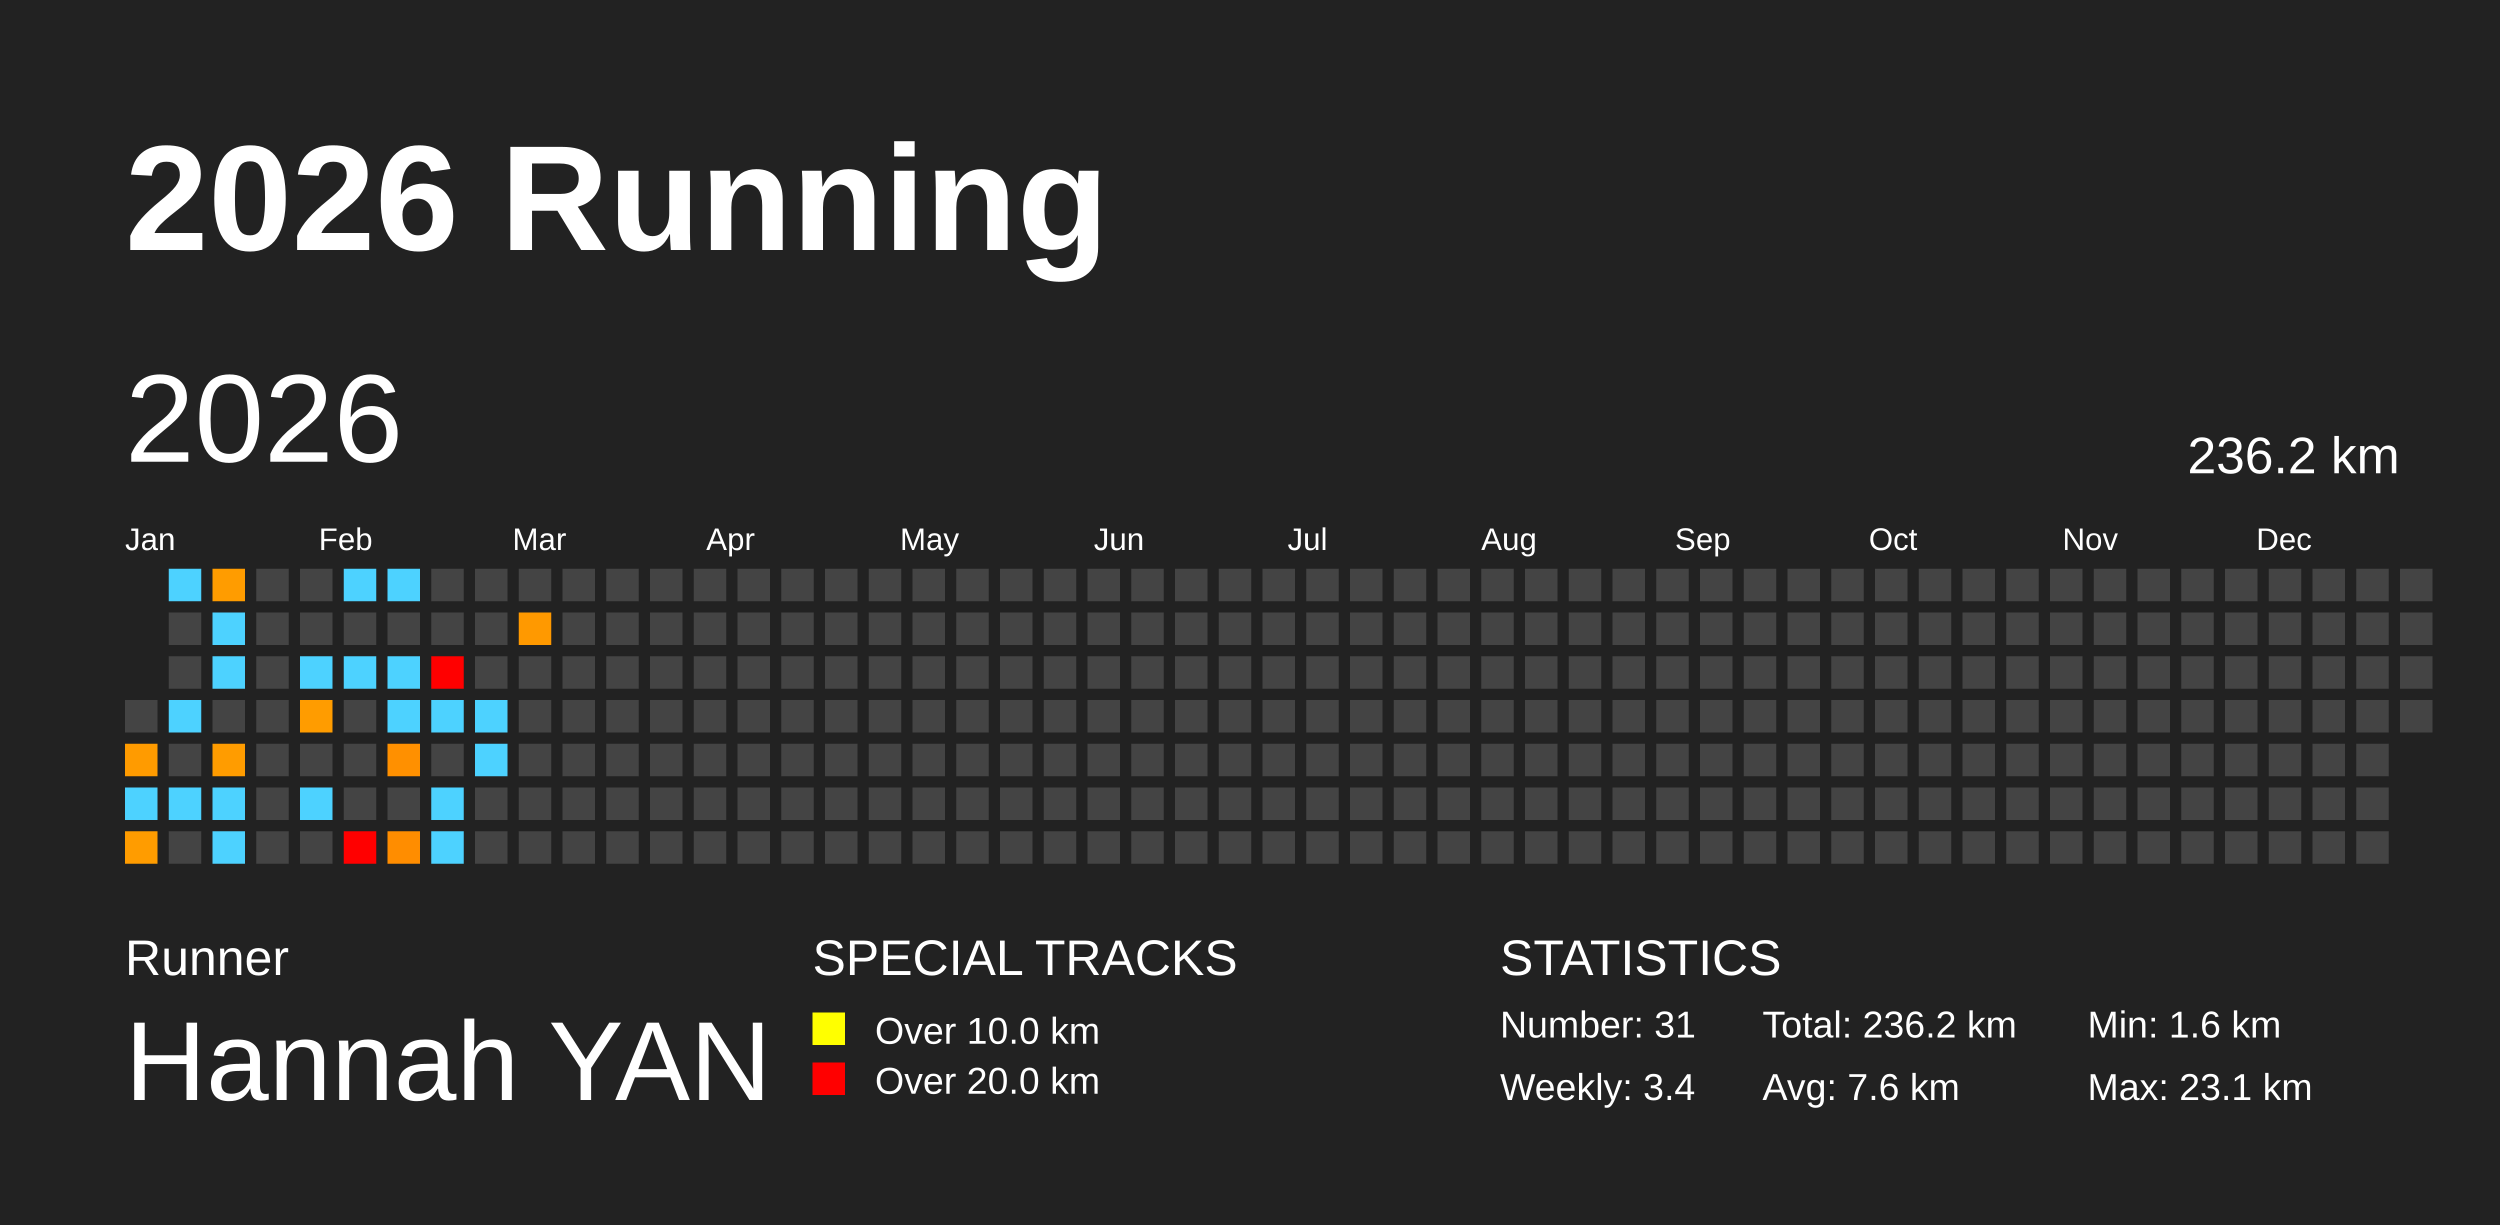
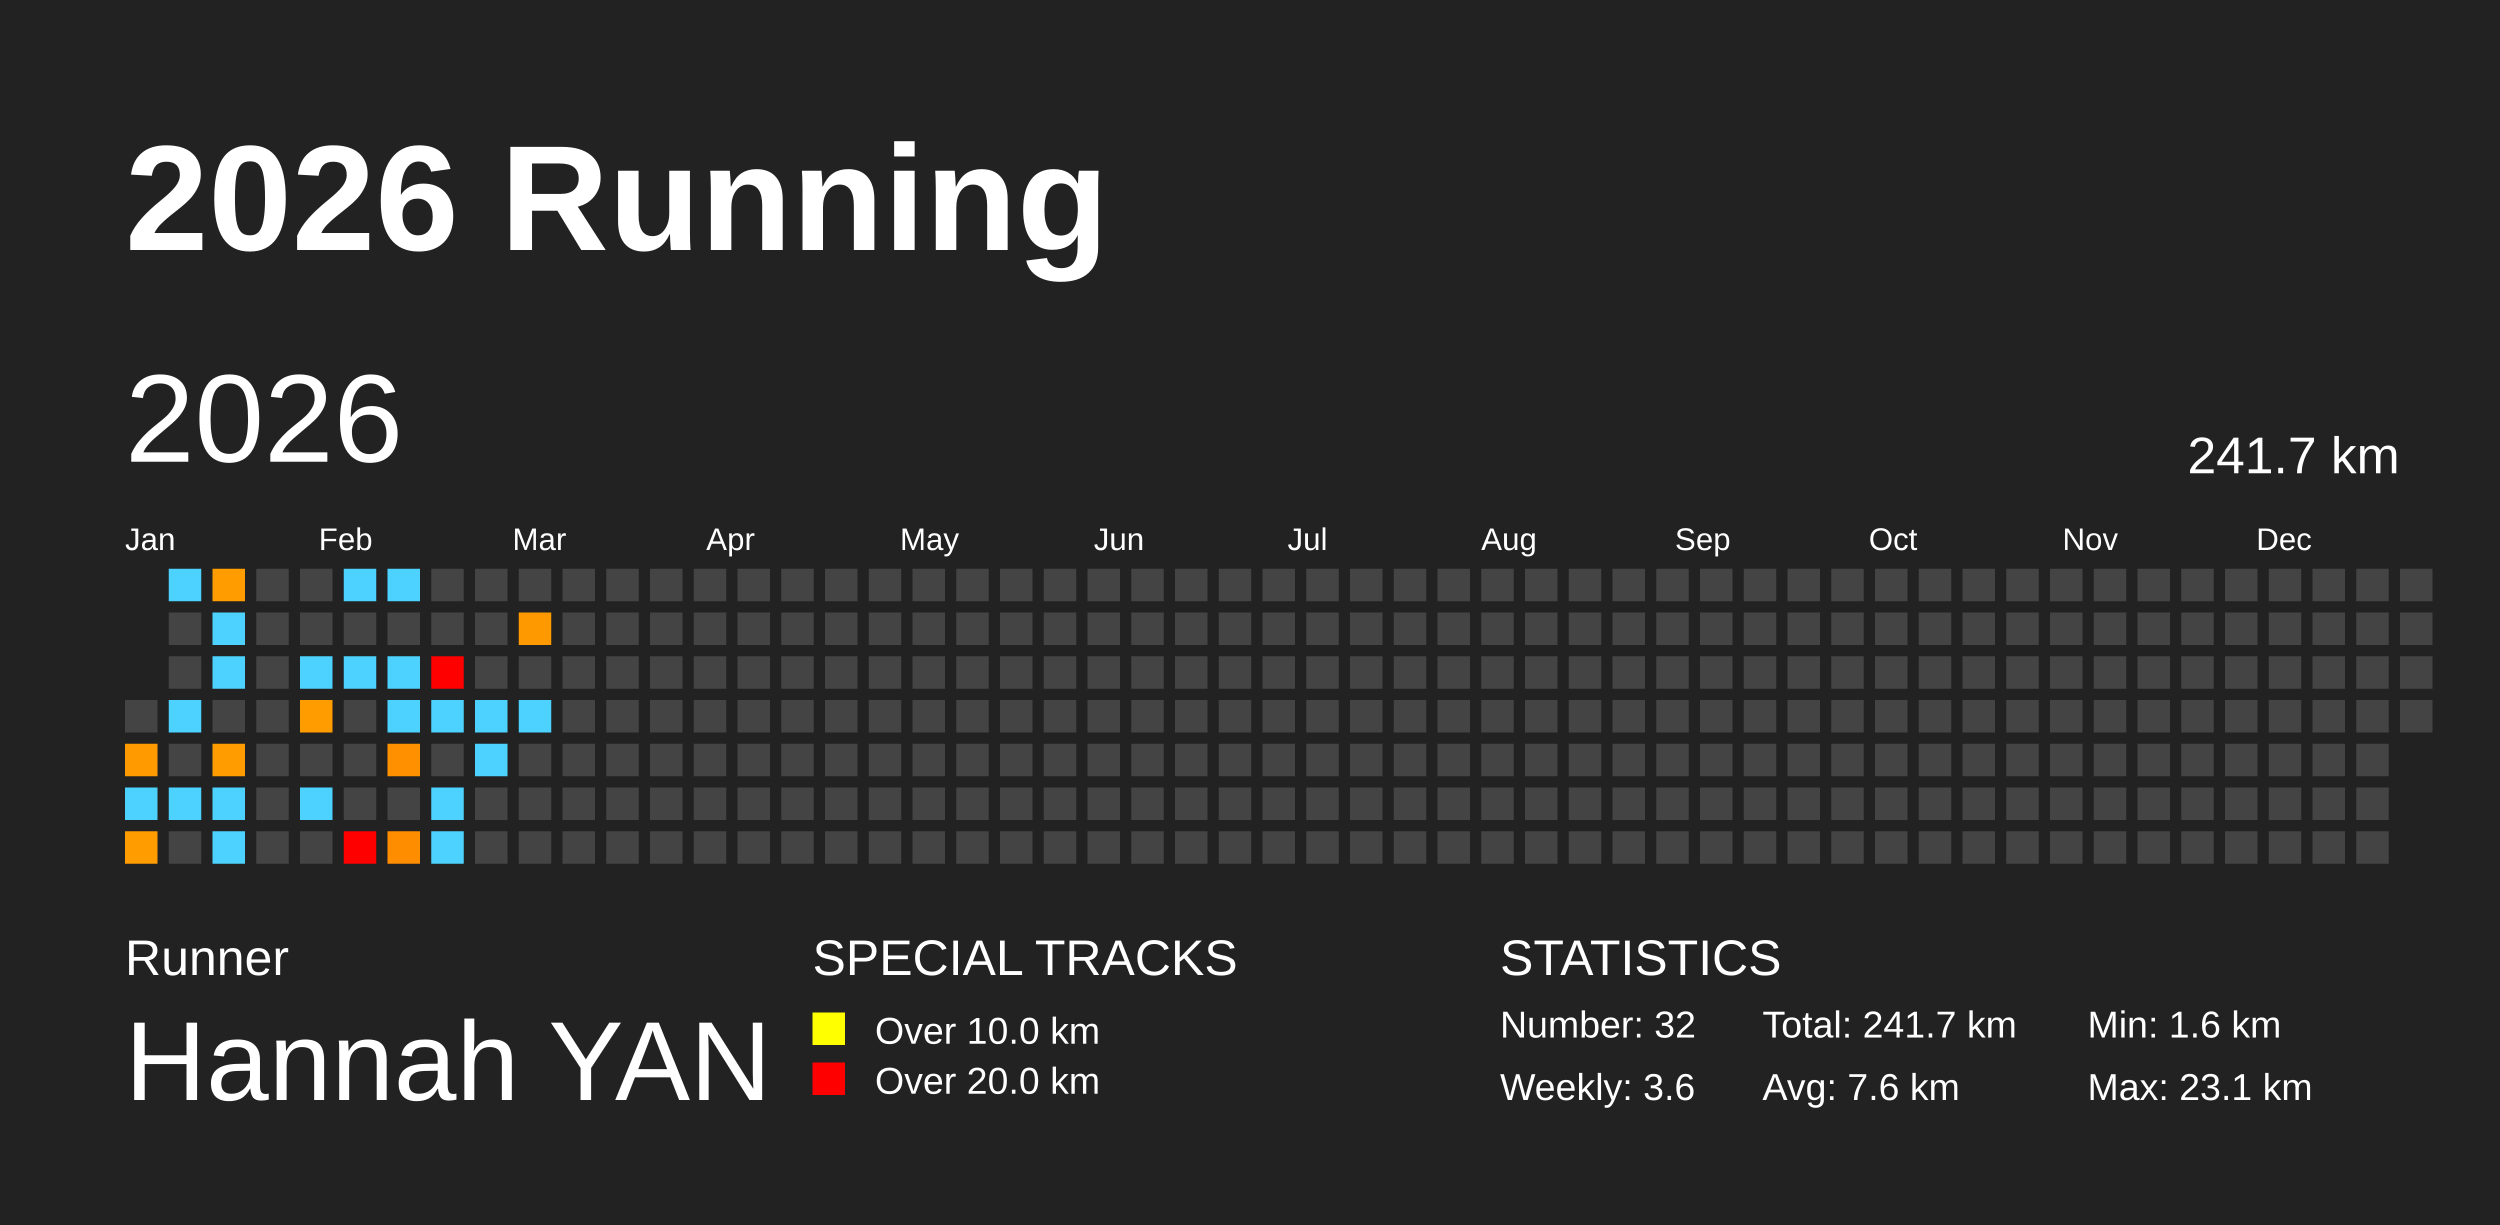
<svg xmlns="http://www.w3.org/2000/svg" baseProfile="full" height="98mm" version="1.1" viewBox="0,0,200,98" width="200mm">
  <defs />
  <rect fill="#222222" height="98" width="200" x="0" y="0" />
  <text fill="#FFFFFF" style="font-size:12px; font-family:Arial; font-weight:bold;" x="10" y="20">2026 Running</text>
  <text fill="#FFFFFF" style="font-size:4px; font-family:Arial" x="10" y="78">Runner</text>
  <text fill="#FFFFFF" style="font-size:9px; font-family:Arial" x="10" y="88">Hannah YAN</text>
  <text fill="#FFFFFF" style="font-size:4px; font-family:Arial" x="65" y="78">SPECIAL TRACKS</text>
  <rect fill="yellow" height="2.6" width="2.6" x="65" y="81" />
  <text fill="#FFFFFF" style="font-size:3px; font-family:Arial" x="70" y="83.5">Over 10.0 km</text>
  <rect fill="red" height="2.6" width="2.6" x="65" y="85" />
  <text fill="#FFFFFF" style="font-size:3px; font-family:Arial" x="70" y="87.5">Over 20.0 km</text>
  <text fill="#FFFFFF" style="font-size:4px; font-family:Arial" x="120" y="78">STATISTICS</text>
-   <text fill="#FFFFFF" style="font-size:3px; font-family:Arial" x="120" y="83">Number: 31</text>
-   <text fill="#FFFFFF" style="font-size:3px; font-family:Arial" x="120" y="88">Weekly: 3.4</text>
-   <text fill="#FFFFFF" style="font-size:3px; font-family:Arial" x="141" y="83">Total: 236.2 km</text>
+   <text fill="#FFFFFF" style="font-size:3px; font-family:Arial" x="120" y="83">Number: 32</text>
+   <text fill="#FFFFFF" style="font-size:3px; font-family:Arial" x="120" y="88">Weekly: 3.6</text>
+   <text fill="#FFFFFF" style="font-size:3px; font-family:Arial" x="141" y="83">Total: 241.7 km</text>
  <text fill="#FFFFFF" style="font-size:3px; font-family:Arial" x="141" y="88">Avg: 7.6 km</text>
  <text fill="#FFFFFF" style="font-size:3px; font-family:Arial" x="167" y="83">Min: 1.6 km</text>
  <text fill="#FFFFFF" style="font-size:3px; font-family:Arial" x="167" y="88">Max: 23.1 km</text>
  <text dominant-baseline="hanging" fill="#FFFFFF" style="font-size:10.0px; font-family:Arial;" x="10" y="30">2026</text>
-   <text dominant-baseline="hanging" fill="#FFFFFF" style="font-size:4.125px; font-family:Arial;" x="175" y="35">236.2 km</text>
+   <text dominant-baseline="hanging" fill="#FFFFFF" style="font-size:4.125px; font-family:Arial;" x="175" y="35">241.7 km</text>
  <text fill="#FFFFFF" style="font-size:2.5px; font-family:Arial" x="10.0" y="44">Jan</text>
  <text fill="#FFFFFF" style="font-size:2.5px; font-family:Arial" x="25.5" y="44">Feb</text>
  <text fill="#FFFFFF" style="font-size:2.5px; font-family:Arial" x="41.0" y="44">Mar</text>
  <text fill="#FFFFFF" style="font-size:2.5px; font-family:Arial" x="56.5" y="44">Apr</text>
  <text fill="#FFFFFF" style="font-size:2.5px; font-family:Arial" x="72.0" y="44">May</text>
  <text fill="#FFFFFF" style="font-size:2.5px; font-family:Arial" x="87.5" y="44">Jun</text>
  <text fill="#FFFFFF" style="font-size:2.5px; font-family:Arial" x="103.0" y="44">Jul</text>
  <text fill="#FFFFFF" style="font-size:2.5px; font-family:Arial" x="118.5" y="44">Aug</text>
  <text fill="#FFFFFF" style="font-size:2.5px; font-family:Arial" x="134.0" y="44">Sep</text>
  <text fill="#FFFFFF" style="font-size:2.5px; font-family:Arial" x="149.5" y="44">Oct</text>
  <text fill="#FFFFFF" style="font-size:2.5px; font-family:Arial" x="165.0" y="44">Nov</text>
  <text fill="#FFFFFF" style="font-size:2.5px; font-family:Arial" x="180.5" y="44">Dec</text>
  <rect fill="#444444" height="2.6" width="2.6" x="10.0" y="56.0" />
  <rect fill="#ff9b00" height="2.6" width="2.6" x="10.0" y="59.5" />
  <rect fill="#4dd2ff" height="2.6" width="2.6" x="10.0" y="63.0" />
  <rect fill="#ff9c00" height="2.6" width="2.6" x="10.0" y="66.5" />
  <rect fill="#4dd2ff" height="2.6" width="2.6" x="13.5" y="45.5" />
  <rect fill="#444444" height="2.6" width="2.6" x="13.5" y="49.0" />
  <rect fill="#444444" height="2.6" width="2.6" x="13.5" y="52.5" />
  <rect fill="#4dd2ff" height="2.6" width="2.6" x="13.5" y="56.0" />
  <rect fill="#444444" height="2.6" width="2.6" x="13.5" y="59.5" />
  <rect fill="#4dd2ff" height="2.6" width="2.6" x="13.5" y="63.0" />
  <rect fill="#444444" height="2.6" width="2.6" x="13.5" y="66.5" />
  <rect fill="#ff9c00" height="2.6" width="2.6" x="17.0" y="45.5" />
  <rect fill="#4dd2ff" height="2.6" width="2.6" x="17.0" y="49.0" />
  <rect fill="#4dd2ff" height="2.6" width="2.6" x="17.0" y="52.5" />
  <rect fill="#444444" height="2.6" width="2.6" x="17.0" y="56.0" />
  <rect fill="#ff9c00" height="2.6" width="2.6" x="17.0" y="59.5" />
  <rect fill="#4dd2ff" height="2.6" width="2.6" x="17.0" y="63.0" />
  <rect fill="#4dd2ff" height="2.6" width="2.6" x="17.0" y="66.5" />
  <rect fill="#444444" height="2.6" width="2.6" x="20.5" y="45.5" />
  <rect fill="#444444" height="2.6" width="2.6" x="20.5" y="49.0" />
  <rect fill="#444444" height="2.6" width="2.6" x="20.5" y="52.5" />
  <rect fill="#444444" height="2.6" width="2.6" x="20.5" y="56.0" />
  <rect fill="#444444" height="2.6" width="2.6" x="20.5" y="59.5" />
  <rect fill="#444444" height="2.6" width="2.6" x="20.5" y="63.0" />
  <rect fill="#444444" height="2.6" width="2.6" x="20.5" y="66.5" />
  <rect fill="#444444" height="2.6" width="2.6" x="24.0" y="45.5" />
  <rect fill="#444444" height="2.6" width="2.6" x="24.0" y="49.0" />
  <rect fill="#4dd2ff" height="2.6" width="2.6" x="24.0" y="52.5" />
  <rect fill="#ff9c00" height="2.6" width="2.6" x="24.0" y="56.0" />
  <rect fill="#444444" height="2.6" width="2.6" x="24.0" y="59.5" />
  <rect fill="#4dd2ff" height="2.6" width="2.6" x="24.0" y="63.0" />
  <rect fill="#444444" height="2.6" width="2.6" x="24.0" y="66.5" />
  <rect fill="#4dd2ff" height="2.6" width="2.6" x="27.5" y="45.5" />
  <rect fill="#444444" height="2.6" width="2.6" x="27.5" y="49.0" />
  <rect fill="#4dd2ff" height="2.6" width="2.6" x="27.5" y="52.5" />
  <rect fill="#444444" height="2.6" width="2.6" x="27.5" y="56.0" />
  <rect fill="#444444" height="2.6" width="2.6" x="27.5" y="59.5" />
  <rect fill="#444444" height="2.6" width="2.6" x="27.5" y="63.0" />
  <rect fill="red" height="2.6" width="2.6" x="27.5" y="66.5" />
  <rect fill="#4dd2ff" height="2.6" width="2.6" x="31.0" y="45.5" />
  <rect fill="#444444" height="2.6" width="2.6" x="31.0" y="49.0" />
  <rect fill="#4dd2ff" height="2.6" width="2.6" x="31.0" y="52.5" />
  <rect fill="#4dd2ff" height="2.6" width="2.6" x="31.0" y="56.0" />
  <rect fill="#ff9000" height="2.6" width="2.6" x="31.0" y="59.5" />
  <rect fill="#444444" height="2.6" width="2.6" x="31.0" y="63.0" />
  <rect fill="#ff8d00" height="2.6" width="2.6" x="31.0" y="66.5" />
  <rect fill="#444444" height="2.6" width="2.6" x="34.5" y="45.5" />
  <rect fill="#444444" height="2.6" width="2.6" x="34.5" y="49.0" />
  <rect fill="red" height="2.6" width="2.6" x="34.5" y="52.5" />
  <rect fill="#4dd2ff" height="2.6" width="2.6" x="34.5" y="56.0" />
  <rect fill="#444444" height="2.6" width="2.6" x="34.5" y="59.5" />
  <rect fill="#4dd2ff" height="2.6" width="2.6" x="34.5" y="63.0" />
  <rect fill="#4dd2ff" height="2.6" width="2.6" x="34.5" y="66.5" />
  <rect fill="#444444" height="2.6" width="2.6" x="38.0" y="45.5" />
  <rect fill="#444444" height="2.6" width="2.6" x="38.0" y="49.0" />
  <rect fill="#444444" height="2.6" width="2.6" x="38.0" y="52.5" />
  <rect fill="#4dd2ff" height="2.6" width="2.6" x="38.0" y="56.0" />
  <rect fill="#4dd2ff" height="2.6" width="2.6" x="38.0" y="59.5" />
  <rect fill="#444444" height="2.6" width="2.6" x="38.0" y="63.0" />
  <rect fill="#444444" height="2.6" width="2.6" x="38.0" y="66.5" />
  <rect fill="#444444" height="2.6" width="2.6" x="41.5" y="45.5" />
  <rect fill="#ff9900" height="2.6" width="2.6" x="41.5" y="49.0" />
  <rect fill="#444444" height="2.6" width="2.6" x="41.5" y="52.5" />
-   <rect fill="#444444" height="2.6" width="2.6" x="41.5" y="56.0" />
+   <rect fill="#4dd2ff" height="2.6" width="2.6" x="41.5" y="56.0" />
  <rect fill="#444444" height="2.6" width="2.6" x="41.5" y="59.5" />
  <rect fill="#444444" height="2.6" width="2.6" x="41.5" y="63.0" />
  <rect fill="#444444" height="2.6" width="2.6" x="41.5" y="66.5" />
  <rect fill="#444444" height="2.6" width="2.6" x="45.0" y="45.5" />
  <rect fill="#444444" height="2.6" width="2.6" x="45.0" y="49.0" />
  <rect fill="#444444" height="2.6" width="2.6" x="45.0" y="52.5" />
  <rect fill="#444444" height="2.6" width="2.6" x="45.0" y="56.0" />
  <rect fill="#444444" height="2.6" width="2.6" x="45.0" y="59.5" />
  <rect fill="#444444" height="2.6" width="2.6" x="45.0" y="63.0" />
  <rect fill="#444444" height="2.6" width="2.6" x="45.0" y="66.5" />
  <rect fill="#444444" height="2.6" width="2.6" x="48.5" y="45.5" />
  <rect fill="#444444" height="2.6" width="2.6" x="48.5" y="49.0" />
  <rect fill="#444444" height="2.6" width="2.6" x="48.5" y="52.5" />
  <rect fill="#444444" height="2.6" width="2.6" x="48.5" y="56.0" />
  <rect fill="#444444" height="2.6" width="2.6" x="48.5" y="59.5" />
  <rect fill="#444444" height="2.6" width="2.6" x="48.5" y="63.0" />
  <rect fill="#444444" height="2.6" width="2.6" x="48.5" y="66.5" />
  <rect fill="#444444" height="2.6" width="2.6" x="52.0" y="45.5" />
  <rect fill="#444444" height="2.6" width="2.6" x="52.0" y="49.0" />
  <rect fill="#444444" height="2.6" width="2.6" x="52.0" y="52.5" />
  <rect fill="#444444" height="2.6" width="2.6" x="52.0" y="56.0" />
  <rect fill="#444444" height="2.6" width="2.6" x="52.0" y="59.5" />
  <rect fill="#444444" height="2.6" width="2.6" x="52.0" y="63.0" />
  <rect fill="#444444" height="2.6" width="2.6" x="52.0" y="66.5" />
  <rect fill="#444444" height="2.6" width="2.6" x="55.5" y="45.5" />
  <rect fill="#444444" height="2.6" width="2.6" x="55.5" y="49.0" />
  <rect fill="#444444" height="2.6" width="2.6" x="55.5" y="52.5" />
  <rect fill="#444444" height="2.6" width="2.6" x="55.5" y="56.0" />
  <rect fill="#444444" height="2.6" width="2.6" x="55.5" y="59.5" />
  <rect fill="#444444" height="2.6" width="2.6" x="55.5" y="63.0" />
  <rect fill="#444444" height="2.6" width="2.6" x="55.5" y="66.5" />
  <rect fill="#444444" height="2.6" width="2.6" x="59.0" y="45.5" />
  <rect fill="#444444" height="2.6" width="2.6" x="59.0" y="49.0" />
  <rect fill="#444444" height="2.6" width="2.6" x="59.0" y="52.5" />
  <rect fill="#444444" height="2.6" width="2.6" x="59.0" y="56.0" />
  <rect fill="#444444" height="2.6" width="2.6" x="59.0" y="59.5" />
  <rect fill="#444444" height="2.6" width="2.6" x="59.0" y="63.0" />
  <rect fill="#444444" height="2.6" width="2.6" x="59.0" y="66.5" />
  <rect fill="#444444" height="2.6" width="2.6" x="62.5" y="45.5" />
  <rect fill="#444444" height="2.6" width="2.6" x="62.5" y="49.0" />
  <rect fill="#444444" height="2.6" width="2.6" x="62.5" y="52.5" />
  <rect fill="#444444" height="2.6" width="2.6" x="62.5" y="56.0" />
  <rect fill="#444444" height="2.6" width="2.6" x="62.5" y="59.5" />
  <rect fill="#444444" height="2.6" width="2.6" x="62.5" y="63.0" />
  <rect fill="#444444" height="2.6" width="2.6" x="62.5" y="66.5" />
  <rect fill="#444444" height="2.6" width="2.6" x="66.0" y="45.5" />
  <rect fill="#444444" height="2.6" width="2.6" x="66.0" y="49.0" />
  <rect fill="#444444" height="2.6" width="2.6" x="66.0" y="52.5" />
  <rect fill="#444444" height="2.6" width="2.6" x="66.0" y="56.0" />
  <rect fill="#444444" height="2.6" width="2.6" x="66.0" y="59.5" />
  <rect fill="#444444" height="2.6" width="2.6" x="66.0" y="63.0" />
  <rect fill="#444444" height="2.6" width="2.6" x="66.0" y="66.5" />
  <rect fill="#444444" height="2.6" width="2.6" x="69.5" y="45.5" />
  <rect fill="#444444" height="2.6" width="2.6" x="69.5" y="49.0" />
  <rect fill="#444444" height="2.6" width="2.6" x="69.5" y="52.5" />
  <rect fill="#444444" height="2.6" width="2.6" x="69.5" y="56.0" />
  <rect fill="#444444" height="2.6" width="2.6" x="69.5" y="59.5" />
  <rect fill="#444444" height="2.6" width="2.6" x="69.5" y="63.0" />
  <rect fill="#444444" height="2.6" width="2.6" x="69.5" y="66.5" />
  <rect fill="#444444" height="2.6" width="2.6" x="73.0" y="45.5" />
  <rect fill="#444444" height="2.6" width="2.6" x="73.0" y="49.0" />
  <rect fill="#444444" height="2.6" width="2.6" x="73.0" y="52.5" />
  <rect fill="#444444" height="2.6" width="2.6" x="73.0" y="56.0" />
  <rect fill="#444444" height="2.6" width="2.6" x="73.0" y="59.5" />
  <rect fill="#444444" height="2.6" width="2.6" x="73.0" y="63.0" />
  <rect fill="#444444" height="2.6" width="2.6" x="73.0" y="66.5" />
  <rect fill="#444444" height="2.6" width="2.6" x="76.5" y="45.5" />
  <rect fill="#444444" height="2.6" width="2.6" x="76.5" y="49.0" />
  <rect fill="#444444" height="2.6" width="2.6" x="76.5" y="52.5" />
  <rect fill="#444444" height="2.6" width="2.6" x="76.5" y="56.0" />
  <rect fill="#444444" height="2.6" width="2.6" x="76.5" y="59.5" />
  <rect fill="#444444" height="2.6" width="2.6" x="76.5" y="63.0" />
  <rect fill="#444444" height="2.6" width="2.6" x="76.5" y="66.5" />
  <rect fill="#444444" height="2.6" width="2.6" x="80.0" y="45.5" />
  <rect fill="#444444" height="2.6" width="2.6" x="80.0" y="49.0" />
  <rect fill="#444444" height="2.6" width="2.6" x="80.0" y="52.5" />
  <rect fill="#444444" height="2.6" width="2.6" x="80.0" y="56.0" />
  <rect fill="#444444" height="2.6" width="2.6" x="80.0" y="59.5" />
  <rect fill="#444444" height="2.6" width="2.6" x="80.0" y="63.0" />
  <rect fill="#444444" height="2.6" width="2.6" x="80.0" y="66.5" />
  <rect fill="#444444" height="2.6" width="2.6" x="83.5" y="45.5" />
  <rect fill="#444444" height="2.6" width="2.6" x="83.5" y="49.0" />
  <rect fill="#444444" height="2.6" width="2.6" x="83.5" y="52.5" />
  <rect fill="#444444" height="2.6" width="2.6" x="83.5" y="56.0" />
  <rect fill="#444444" height="2.6" width="2.6" x="83.5" y="59.5" />
  <rect fill="#444444" height="2.6" width="2.6" x="83.5" y="63.0" />
  <rect fill="#444444" height="2.6" width="2.6" x="83.5" y="66.5" />
  <rect fill="#444444" height="2.6" width="2.6" x="87.0" y="45.5" />
  <rect fill="#444444" height="2.6" width="2.6" x="87.0" y="49.0" />
  <rect fill="#444444" height="2.6" width="2.6" x="87.0" y="52.5" />
  <rect fill="#444444" height="2.6" width="2.6" x="87.0" y="56.0" />
  <rect fill="#444444" height="2.6" width="2.6" x="87.0" y="59.5" />
  <rect fill="#444444" height="2.6" width="2.6" x="87.0" y="63.0" />
  <rect fill="#444444" height="2.6" width="2.6" x="87.0" y="66.5" />
  <rect fill="#444444" height="2.6" width="2.6" x="90.5" y="45.5" />
  <rect fill="#444444" height="2.6" width="2.6" x="90.5" y="49.0" />
  <rect fill="#444444" height="2.6" width="2.6" x="90.5" y="52.5" />
  <rect fill="#444444" height="2.6" width="2.6" x="90.5" y="56.0" />
  <rect fill="#444444" height="2.6" width="2.6" x="90.5" y="59.5" />
  <rect fill="#444444" height="2.6" width="2.6" x="90.5" y="63.0" />
  <rect fill="#444444" height="2.6" width="2.6" x="90.5" y="66.5" />
  <rect fill="#444444" height="2.6" width="2.6" x="94.0" y="45.5" />
  <rect fill="#444444" height="2.6" width="2.6" x="94.0" y="49.0" />
  <rect fill="#444444" height="2.6" width="2.6" x="94.0" y="52.5" />
  <rect fill="#444444" height="2.6" width="2.6" x="94.0" y="56.0" />
  <rect fill="#444444" height="2.6" width="2.6" x="94.0" y="59.5" />
  <rect fill="#444444" height="2.6" width="2.6" x="94.0" y="63.0" />
  <rect fill="#444444" height="2.6" width="2.6" x="94.0" y="66.5" />
  <rect fill="#444444" height="2.6" width="2.6" x="97.5" y="45.5" />
  <rect fill="#444444" height="2.6" width="2.6" x="97.5" y="49.0" />
  <rect fill="#444444" height="2.6" width="2.6" x="97.5" y="52.5" />
  <rect fill="#444444" height="2.6" width="2.6" x="97.5" y="56.0" />
  <rect fill="#444444" height="2.6" width="2.6" x="97.5" y="59.5" />
  <rect fill="#444444" height="2.6" width="2.6" x="97.5" y="63.0" />
  <rect fill="#444444" height="2.6" width="2.6" x="97.5" y="66.5" />
  <rect fill="#444444" height="2.6" width="2.6" x="101.0" y="45.5" />
  <rect fill="#444444" height="2.6" width="2.6" x="101.0" y="49.0" />
  <rect fill="#444444" height="2.6" width="2.6" x="101.0" y="52.5" />
  <rect fill="#444444" height="2.6" width="2.6" x="101.0" y="56.0" />
  <rect fill="#444444" height="2.6" width="2.6" x="101.0" y="59.5" />
  <rect fill="#444444" height="2.6" width="2.6" x="101.0" y="63.0" />
  <rect fill="#444444" height="2.6" width="2.6" x="101.0" y="66.5" />
  <rect fill="#444444" height="2.6" width="2.6" x="104.5" y="45.5" />
  <rect fill="#444444" height="2.6" width="2.6" x="104.5" y="49.0" />
  <rect fill="#444444" height="2.6" width="2.6" x="104.5" y="52.5" />
  <rect fill="#444444" height="2.6" width="2.6" x="104.5" y="56.0" />
  <rect fill="#444444" height="2.6" width="2.6" x="104.5" y="59.5" />
  <rect fill="#444444" height="2.6" width="2.6" x="104.5" y="63.0" />
  <rect fill="#444444" height="2.6" width="2.6" x="104.5" y="66.5" />
  <rect fill="#444444" height="2.6" width="2.6" x="108.0" y="45.5" />
  <rect fill="#444444" height="2.6" width="2.6" x="108.0" y="49.0" />
  <rect fill="#444444" height="2.6" width="2.6" x="108.0" y="52.5" />
  <rect fill="#444444" height="2.6" width="2.6" x="108.0" y="56.0" />
  <rect fill="#444444" height="2.6" width="2.6" x="108.0" y="59.5" />
  <rect fill="#444444" height="2.6" width="2.6" x="108.0" y="63.0" />
  <rect fill="#444444" height="2.6" width="2.6" x="108.0" y="66.5" />
  <rect fill="#444444" height="2.6" width="2.6" x="111.5" y="45.5" />
  <rect fill="#444444" height="2.6" width="2.6" x="111.5" y="49.0" />
  <rect fill="#444444" height="2.6" width="2.6" x="111.5" y="52.5" />
  <rect fill="#444444" height="2.6" width="2.6" x="111.5" y="56.0" />
  <rect fill="#444444" height="2.6" width="2.6" x="111.5" y="59.5" />
  <rect fill="#444444" height="2.6" width="2.6" x="111.5" y="63.0" />
  <rect fill="#444444" height="2.6" width="2.6" x="111.5" y="66.5" />
  <rect fill="#444444" height="2.6" width="2.6" x="115.0" y="45.5" />
  <rect fill="#444444" height="2.6" width="2.6" x="115.0" y="49.0" />
  <rect fill="#444444" height="2.6" width="2.6" x="115.0" y="52.5" />
  <rect fill="#444444" height="2.6" width="2.6" x="115.0" y="56.0" />
  <rect fill="#444444" height="2.6" width="2.6" x="115.0" y="59.5" />
  <rect fill="#444444" height="2.6" width="2.6" x="115.0" y="63.0" />
  <rect fill="#444444" height="2.6" width="2.6" x="115.0" y="66.5" />
  <rect fill="#444444" height="2.6" width="2.6" x="118.5" y="45.5" />
  <rect fill="#444444" height="2.6" width="2.6" x="118.5" y="49.0" />
  <rect fill="#444444" height="2.6" width="2.6" x="118.5" y="52.5" />
  <rect fill="#444444" height="2.6" width="2.6" x="118.5" y="56.0" />
  <rect fill="#444444" height="2.6" width="2.6" x="118.5" y="59.5" />
  <rect fill="#444444" height="2.6" width="2.6" x="118.5" y="63.0" />
  <rect fill="#444444" height="2.6" width="2.6" x="118.5" y="66.5" />
  <rect fill="#444444" height="2.6" width="2.6" x="122.0" y="45.5" />
  <rect fill="#444444" height="2.6" width="2.6" x="122.0" y="49.0" />
  <rect fill="#444444" height="2.6" width="2.6" x="122.0" y="52.5" />
  <rect fill="#444444" height="2.6" width="2.6" x="122.0" y="56.0" />
  <rect fill="#444444" height="2.6" width="2.6" x="122.0" y="59.5" />
  <rect fill="#444444" height="2.6" width="2.6" x="122.0" y="63.0" />
  <rect fill="#444444" height="2.6" width="2.6" x="122.0" y="66.5" />
  <rect fill="#444444" height="2.6" width="2.6" x="125.5" y="45.5" />
  <rect fill="#444444" height="2.6" width="2.6" x="125.5" y="49.0" />
  <rect fill="#444444" height="2.6" width="2.6" x="125.5" y="52.5" />
  <rect fill="#444444" height="2.6" width="2.6" x="125.5" y="56.0" />
  <rect fill="#444444" height="2.6" width="2.6" x="125.5" y="59.5" />
  <rect fill="#444444" height="2.6" width="2.6" x="125.5" y="63.0" />
  <rect fill="#444444" height="2.6" width="2.6" x="125.5" y="66.5" />
  <rect fill="#444444" height="2.6" width="2.6" x="129.0" y="45.5" />
  <rect fill="#444444" height="2.6" width="2.6" x="129.0" y="49.0" />
  <rect fill="#444444" height="2.6" width="2.6" x="129.0" y="52.5" />
  <rect fill="#444444" height="2.6" width="2.6" x="129.0" y="56.0" />
  <rect fill="#444444" height="2.6" width="2.6" x="129.0" y="59.5" />
  <rect fill="#444444" height="2.6" width="2.6" x="129.0" y="63.0" />
  <rect fill="#444444" height="2.6" width="2.6" x="129.0" y="66.5" />
  <rect fill="#444444" height="2.6" width="2.6" x="132.5" y="45.5" />
  <rect fill="#444444" height="2.6" width="2.6" x="132.5" y="49.0" />
  <rect fill="#444444" height="2.6" width="2.6" x="132.5" y="52.5" />
  <rect fill="#444444" height="2.6" width="2.6" x="132.5" y="56.0" />
  <rect fill="#444444" height="2.6" width="2.6" x="132.5" y="59.5" />
  <rect fill="#444444" height="2.6" width="2.6" x="132.5" y="63.0" />
  <rect fill="#444444" height="2.6" width="2.6" x="132.5" y="66.5" />
  <rect fill="#444444" height="2.6" width="2.6" x="136.0" y="45.5" />
  <rect fill="#444444" height="2.6" width="2.6" x="136.0" y="49.0" />
  <rect fill="#444444" height="2.6" width="2.6" x="136.0" y="52.5" />
  <rect fill="#444444" height="2.6" width="2.6" x="136.0" y="56.0" />
  <rect fill="#444444" height="2.6" width="2.6" x="136.0" y="59.5" />
  <rect fill="#444444" height="2.6" width="2.6" x="136.0" y="63.0" />
  <rect fill="#444444" height="2.6" width="2.6" x="136.0" y="66.5" />
  <rect fill="#444444" height="2.6" width="2.6" x="139.5" y="45.5" />
  <rect fill="#444444" height="2.6" width="2.6" x="139.5" y="49.0" />
  <rect fill="#444444" height="2.6" width="2.6" x="139.5" y="52.5" />
  <rect fill="#444444" height="2.6" width="2.6" x="139.5" y="56.0" />
  <rect fill="#444444" height="2.6" width="2.6" x="139.5" y="59.5" />
  <rect fill="#444444" height="2.6" width="2.6" x="139.5" y="63.0" />
  <rect fill="#444444" height="2.6" width="2.6" x="139.5" y="66.5" />
  <rect fill="#444444" height="2.6" width="2.6" x="143.0" y="45.5" />
  <rect fill="#444444" height="2.6" width="2.6" x="143.0" y="49.0" />
  <rect fill="#444444" height="2.6" width="2.6" x="143.0" y="52.5" />
  <rect fill="#444444" height="2.6" width="2.6" x="143.0" y="56.0" />
  <rect fill="#444444" height="2.6" width="2.6" x="143.0" y="59.5" />
  <rect fill="#444444" height="2.6" width="2.6" x="143.0" y="63.0" />
  <rect fill="#444444" height="2.6" width="2.6" x="143.0" y="66.5" />
  <rect fill="#444444" height="2.6" width="2.6" x="146.5" y="45.5" />
  <rect fill="#444444" height="2.6" width="2.6" x="146.5" y="49.0" />
  <rect fill="#444444" height="2.6" width="2.6" x="146.5" y="52.5" />
  <rect fill="#444444" height="2.6" width="2.6" x="146.5" y="56.0" />
  <rect fill="#444444" height="2.6" width="2.6" x="146.5" y="59.5" />
  <rect fill="#444444" height="2.6" width="2.6" x="146.5" y="63.0" />
  <rect fill="#444444" height="2.6" width="2.6" x="146.5" y="66.5" />
  <rect fill="#444444" height="2.6" width="2.6" x="150.0" y="45.5" />
  <rect fill="#444444" height="2.6" width="2.6" x="150.0" y="49.0" />
  <rect fill="#444444" height="2.6" width="2.6" x="150.0" y="52.5" />
  <rect fill="#444444" height="2.6" width="2.6" x="150.0" y="56.0" />
  <rect fill="#444444" height="2.6" width="2.6" x="150.0" y="59.5" />
  <rect fill="#444444" height="2.6" width="2.6" x="150.0" y="63.0" />
  <rect fill="#444444" height="2.6" width="2.6" x="150.0" y="66.5" />
  <rect fill="#444444" height="2.6" width="2.6" x="153.5" y="45.5" />
  <rect fill="#444444" height="2.6" width="2.6" x="153.5" y="49.0" />
  <rect fill="#444444" height="2.6" width="2.6" x="153.5" y="52.5" />
  <rect fill="#444444" height="2.6" width="2.6" x="153.5" y="56.0" />
  <rect fill="#444444" height="2.6" width="2.6" x="153.5" y="59.5" />
  <rect fill="#444444" height="2.6" width="2.6" x="153.5" y="63.0" />
  <rect fill="#444444" height="2.6" width="2.6" x="153.5" y="66.5" />
  <rect fill="#444444" height="2.6" width="2.6" x="157.0" y="45.5" />
  <rect fill="#444444" height="2.6" width="2.6" x="157.0" y="49.0" />
  <rect fill="#444444" height="2.6" width="2.6" x="157.0" y="52.5" />
  <rect fill="#444444" height="2.6" width="2.6" x="157.0" y="56.0" />
  <rect fill="#444444" height="2.6" width="2.6" x="157.0" y="59.5" />
  <rect fill="#444444" height="2.6" width="2.6" x="157.0" y="63.0" />
  <rect fill="#444444" height="2.6" width="2.6" x="157.0" y="66.5" />
  <rect fill="#444444" height="2.6" width="2.6" x="160.5" y="45.5" />
  <rect fill="#444444" height="2.6" width="2.6" x="160.5" y="49.0" />
  <rect fill="#444444" height="2.6" width="2.6" x="160.5" y="52.5" />
  <rect fill="#444444" height="2.6" width="2.6" x="160.5" y="56.0" />
  <rect fill="#444444" height="2.6" width="2.6" x="160.5" y="59.5" />
  <rect fill="#444444" height="2.6" width="2.6" x="160.5" y="63.0" />
  <rect fill="#444444" height="2.6" width="2.6" x="160.5" y="66.5" />
  <rect fill="#444444" height="2.6" width="2.6" x="164.0" y="45.5" />
  <rect fill="#444444" height="2.6" width="2.6" x="164.0" y="49.0" />
  <rect fill="#444444" height="2.6" width="2.6" x="164.0" y="52.5" />
  <rect fill="#444444" height="2.6" width="2.6" x="164.0" y="56.0" />
  <rect fill="#444444" height="2.6" width="2.6" x="164.0" y="59.5" />
  <rect fill="#444444" height="2.6" width="2.6" x="164.0" y="63.0" />
  <rect fill="#444444" height="2.6" width="2.6" x="164.0" y="66.5" />
  <rect fill="#444444" height="2.6" width="2.6" x="167.5" y="45.5" />
  <rect fill="#444444" height="2.6" width="2.6" x="167.5" y="49.0" />
  <rect fill="#444444" height="2.6" width="2.6" x="167.5" y="52.5" />
  <rect fill="#444444" height="2.6" width="2.6" x="167.5" y="56.0" />
  <rect fill="#444444" height="2.6" width="2.6" x="167.5" y="59.5" />
  <rect fill="#444444" height="2.6" width="2.6" x="167.5" y="63.0" />
  <rect fill="#444444" height="2.6" width="2.6" x="167.5" y="66.5" />
  <rect fill="#444444" height="2.6" width="2.6" x="171.0" y="45.5" />
  <rect fill="#444444" height="2.6" width="2.6" x="171.0" y="49.0" />
  <rect fill="#444444" height="2.6" width="2.6" x="171.0" y="52.5" />
  <rect fill="#444444" height="2.6" width="2.6" x="171.0" y="56.0" />
  <rect fill="#444444" height="2.6" width="2.6" x="171.0" y="59.5" />
  <rect fill="#444444" height="2.6" width="2.6" x="171.0" y="63.0" />
  <rect fill="#444444" height="2.6" width="2.6" x="171.0" y="66.5" />
  <rect fill="#444444" height="2.6" width="2.6" x="174.5" y="45.5" />
  <rect fill="#444444" height="2.6" width="2.6" x="174.5" y="49.0" />
  <rect fill="#444444" height="2.6" width="2.6" x="174.5" y="52.5" />
  <rect fill="#444444" height="2.6" width="2.6" x="174.5" y="56.0" />
  <rect fill="#444444" height="2.6" width="2.6" x="174.5" y="59.5" />
  <rect fill="#444444" height="2.6" width="2.6" x="174.5" y="63.0" />
  <rect fill="#444444" height="2.6" width="2.6" x="174.5" y="66.5" />
  <rect fill="#444444" height="2.6" width="2.6" x="178.0" y="45.5" />
  <rect fill="#444444" height="2.6" width="2.6" x="178.0" y="49.0" />
  <rect fill="#444444" height="2.6" width="2.6" x="178.0" y="52.5" />
  <rect fill="#444444" height="2.6" width="2.6" x="178.0" y="56.0" />
  <rect fill="#444444" height="2.6" width="2.6" x="178.0" y="59.5" />
  <rect fill="#444444" height="2.6" width="2.6" x="178.0" y="63.0" />
  <rect fill="#444444" height="2.6" width="2.6" x="178.0" y="66.5" />
  <rect fill="#444444" height="2.6" width="2.6" x="181.5" y="45.5" />
  <rect fill="#444444" height="2.6" width="2.6" x="181.5" y="49.0" />
  <rect fill="#444444" height="2.6" width="2.6" x="181.5" y="52.5" />
  <rect fill="#444444" height="2.6" width="2.6" x="181.5" y="56.0" />
  <rect fill="#444444" height="2.6" width="2.6" x="181.5" y="59.5" />
  <rect fill="#444444" height="2.6" width="2.6" x="181.5" y="63.0" />
  <rect fill="#444444" height="2.6" width="2.6" x="181.5" y="66.5" />
  <rect fill="#444444" height="2.6" width="2.6" x="185.0" y="45.5" />
  <rect fill="#444444" height="2.6" width="2.6" x="185.0" y="49.0" />
  <rect fill="#444444" height="2.6" width="2.6" x="185.0" y="52.5" />
  <rect fill="#444444" height="2.6" width="2.6" x="185.0" y="56.0" />
  <rect fill="#444444" height="2.6" width="2.6" x="185.0" y="59.5" />
  <rect fill="#444444" height="2.6" width="2.6" x="185.0" y="63.0" />
  <rect fill="#444444" height="2.6" width="2.6" x="185.0" y="66.5" />
  <rect fill="#444444" height="2.6" width="2.6" x="188.5" y="45.5" />
  <rect fill="#444444" height="2.6" width="2.6" x="188.5" y="49.0" />
  <rect fill="#444444" height="2.6" width="2.6" x="188.5" y="52.5" />
  <rect fill="#444444" height="2.6" width="2.6" x="188.5" y="56.0" />
  <rect fill="#444444" height="2.6" width="2.6" x="188.5" y="59.5" />
  <rect fill="#444444" height="2.6" width="2.6" x="188.5" y="63.0" />
  <rect fill="#444444" height="2.6" width="2.6" x="188.5" y="66.5" />
  <rect fill="#444444" height="2.6" width="2.6" x="192.0" y="45.5" />
  <rect fill="#444444" height="2.6" width="2.6" x="192.0" y="49.0" />
  <rect fill="#444444" height="2.6" width="2.6" x="192.0" y="52.5" />
  <rect fill="#444444" height="2.6" width="2.6" x="192.0" y="56.0" />
</svg>
